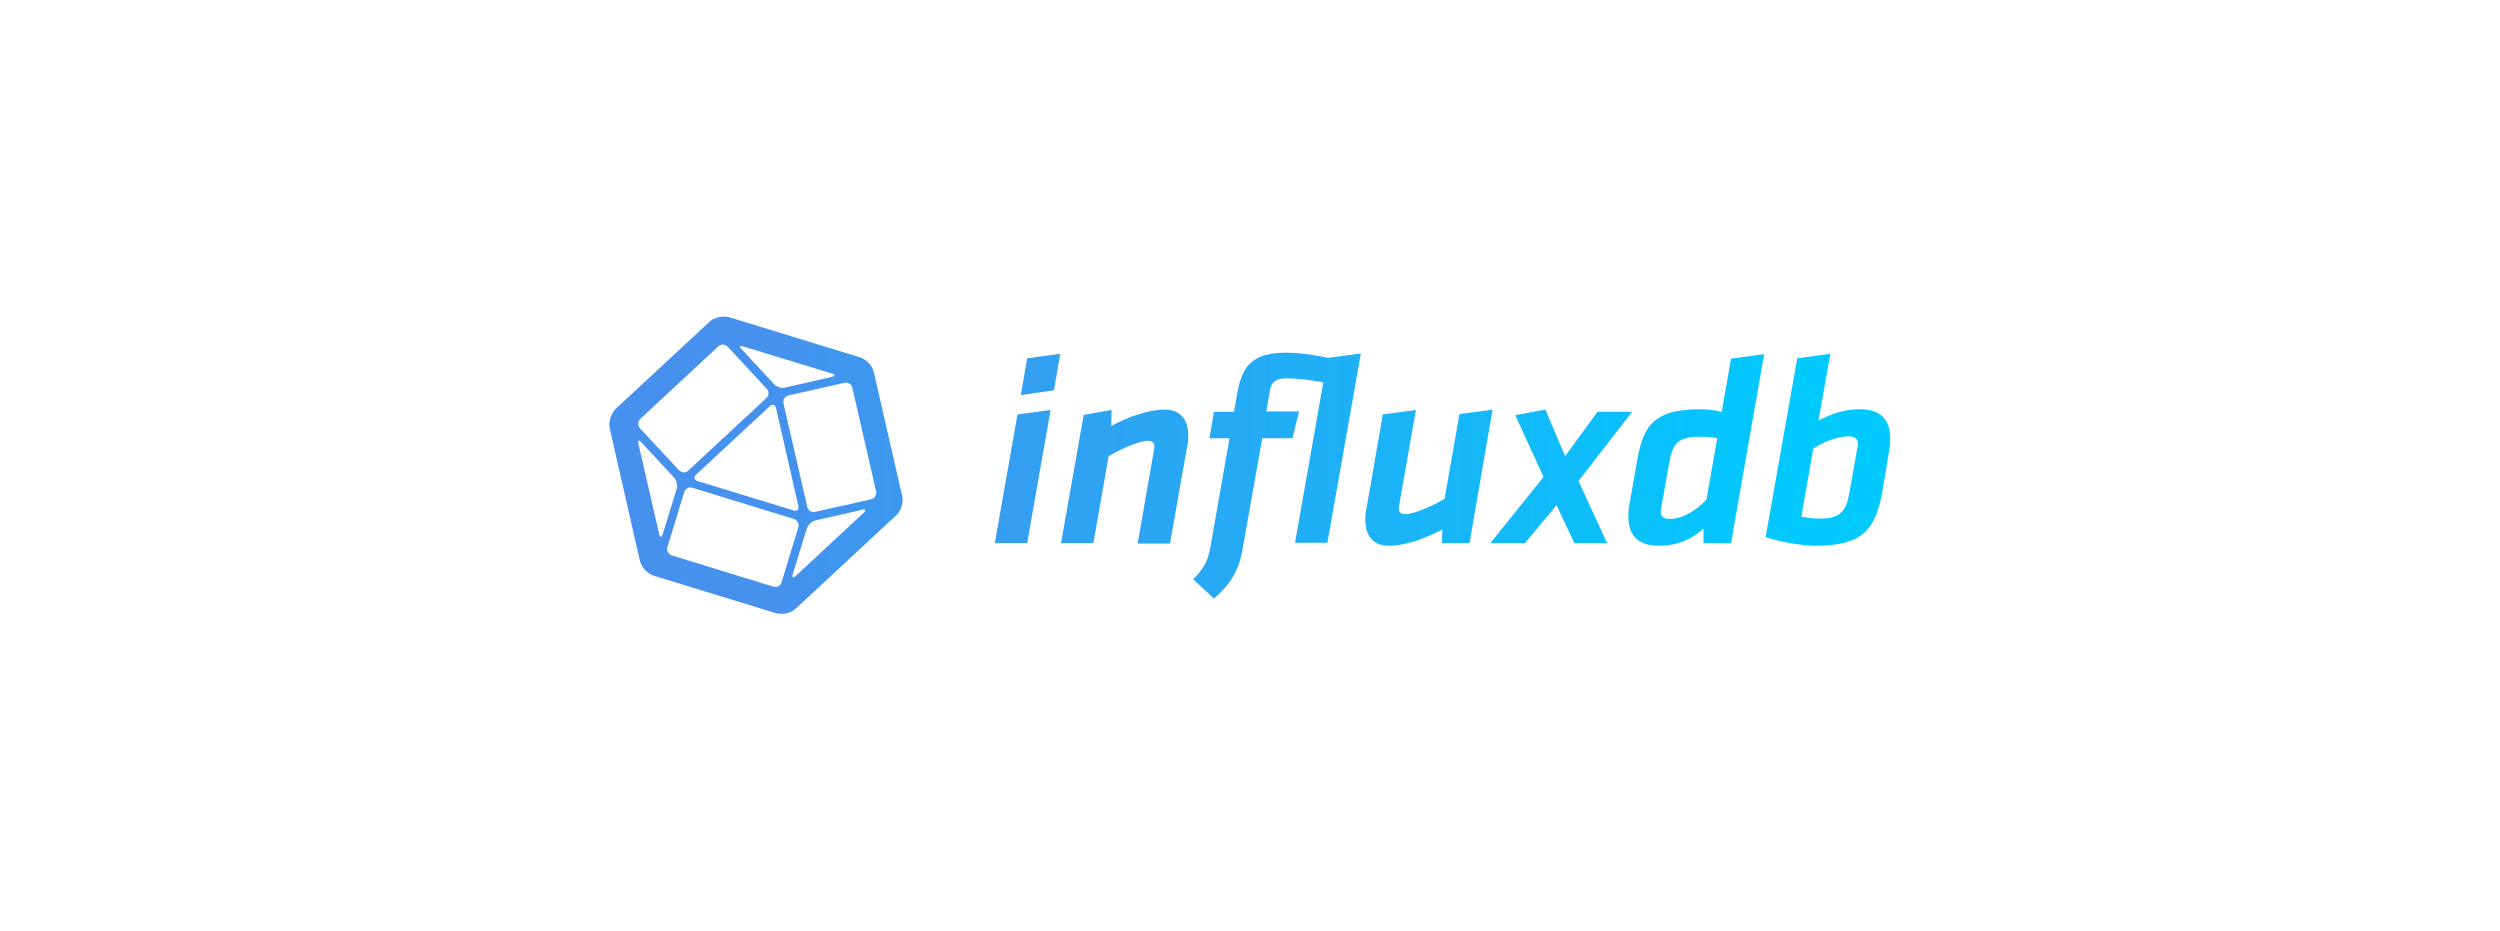
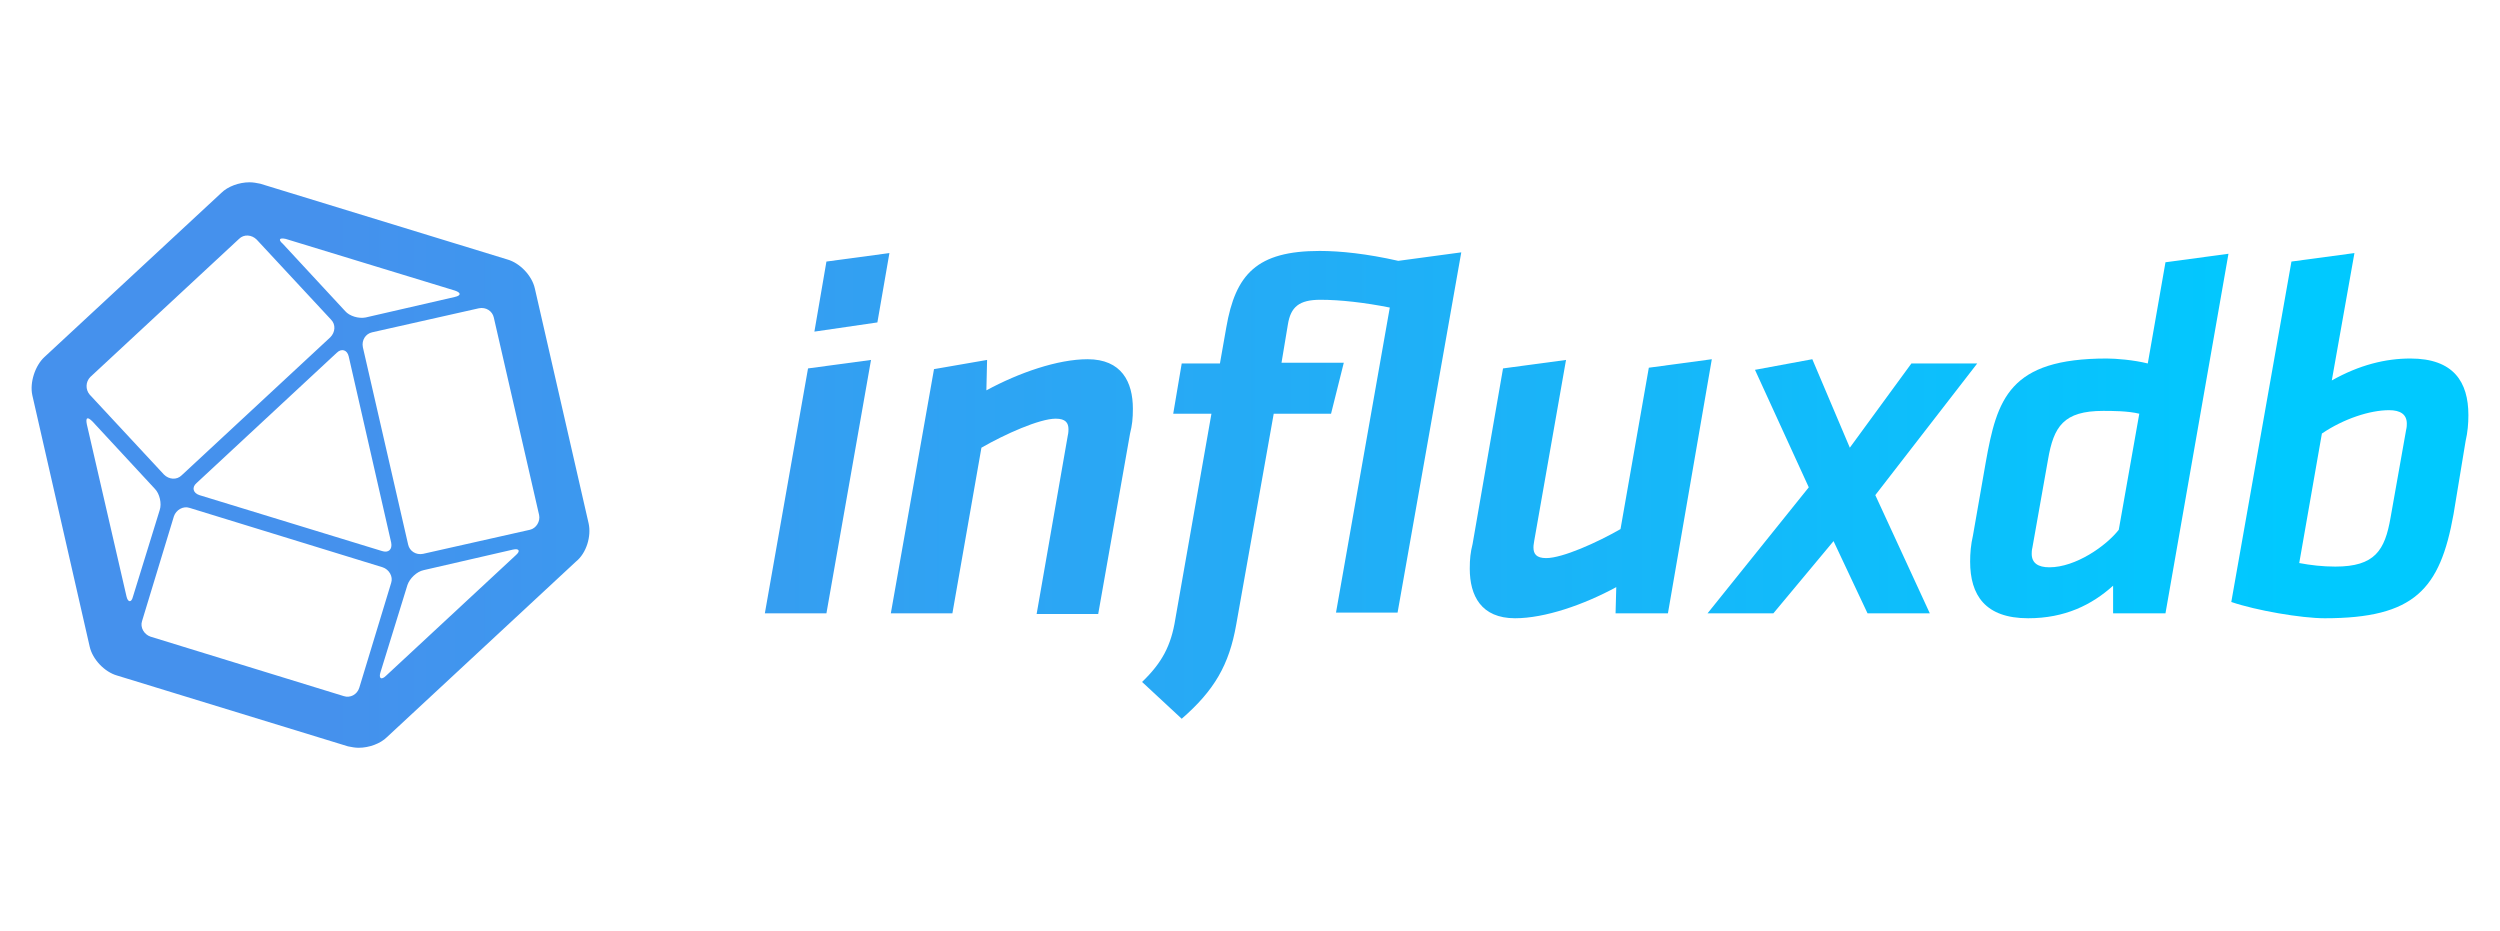
- <svg xmlns="http://www.w3.org/2000/svg" version="1.1" id="Layer_1" x="0px" y="0px" viewBox="0 0 672 250" style="enable-background:new 0 0 672 250;" xml:space="preserve">
-   <style type="text/css">
- 	.st0{fill:url(#symbol_1_);}
- 	.st1{fill:url(#SVGID_1_);}
- 	.st2{fill:url(#SVGID_2_);}
- 	.st3{fill:url(#SVGID_3_);}
- 	.st4{fill:url(#SVGID_4_);}
- 	.st5{fill:url(#SVGID_5_);}
- 	.st6{fill:url(#SVGID_6_);}
- 	.st7{fill:url(#SVGID_7_);}
- </style>
+ <svg xmlns="http://www.w3.org/2000/svg" width="672px" height="250px" version="1.1" xml:space="preserve" style="fill-rule:evenodd;clip-rule:evenodd;stroke-linejoin:round;stroke-miterlimit:2;">
  <g id="influxdb_logo">
-     <linearGradient id="symbol_1_" gradientUnits="userSpaceOnUse" x1="205.324" y1="125" x2="483.088" y2="125">
-       <stop offset="0" style="stop-color:#4591ED" />
-       <stop offset="1" style="stop-color:#00C9FF" />
-     </linearGradient>
-     <path id="symbol_2_" class="st0" d="M242.5,133.3l-7.6-33.2c-0.4-1.8-2.1-3.6-3.9-4.1l-34.9-10.7c-0.5-0.1-1-0.2-1.5-0.2   c-1.5,0-3.1,0.6-4,1.5l-25,23.2c-1.3,1.2-2.1,3.6-1.7,5.4l8.1,35.5c0.4,1.8,2.1,3.6,3.9,4.1l32.6,10c0.5,0.1,1,0.2,1.5,0.2   c1.5,0,3.1-0.6,4-1.5l26.7-24.8C242.2,137.5,242.9,135.1,242.5,133.3z M199.7,93.1l23.9,7.3c0.9,0.3,0.9,0.7,0,0.9l-12.6,2.9   c-1,0.2-2.3-0.2-2.9-0.9l-8.8-9.5C198.6,93.2,198.8,92.9,199.7,93.1z M214.6,136c0.2,1-0.4,1.5-1.3,1.2l-25.8-7.9   c-0.9-0.3-1.1-1.1-0.4-1.7l19.8-18.4c0.7-0.7,1.5-0.4,1.7,0.5L214.6,136z M172.1,112.6l21-19.5c0.7-0.7,1.8-0.6,2.5,0.1l10.5,11.3   c0.7,0.7,0.6,1.8-0.1,2.5l-21,19.5c-0.7,0.7-1.8,0.6-2.5-0.1L172,115.1C171.4,114.4,171.4,113.3,172.1,112.6z M177.2,143.6   l-5.6-24.3c-0.2-1,0.1-1.1,0.8-0.4l8.8,9.5c0.7,0.7,1,2.1,0.7,3l-3.8,12.3C177.9,144.5,177.4,144.5,177.2,143.6z M207.9,157.7   l-27.3-8.4c-0.9-0.3-1.5-1.3-1.2-2.2l4.5-14.8c0.3-0.9,1.3-1.5,2.2-1.2l27.3,8.4c0.9,0.3,1.5,1.3,1.2,2.2l-4.5,14.8   C209.8,157.5,208.8,158,207.9,157.7z M232.2,137.8l-18.3,17c-0.7,0.7-1.1,0.4-0.8-0.5l3.8-12.3c0.3-0.9,1.3-1.9,2.3-2.1l12.6-2.9   C232.7,136.8,232.9,137.2,232.2,137.8z M234.2,134.2l-15.1,3.4c-1,0.2-1.9-0.4-2.1-1.3l-6.4-27.9c-0.2-1,0.4-1.9,1.3-2.1l15.1-3.4   c1-0.2,1.9,0.4,2.1,1.3l6.4,27.9C235.7,133,235.1,134,234.2,134.2z" />
+     <path id="symbol_2_" d="M158.223,140.695l-14.458,-63.16c-0.761,-3.424 -3.995,-6.849 -7.419,-7.8l-66.394,-20.356c-0.951,-0.19 -1.903,-0.38 -2.854,-0.38c-2.853,-0 -5.897,1.141 -7.609,2.853l-47.561,44.136c-2.473,2.283 -3.995,6.849 -3.234,10.273l15.41,67.536c0.761,3.424 3.995,6.848 7.419,7.8l62.019,19.024c0.951,0.19 1.902,0.38 2.853,0.38c2.854,0 5.898,-1.141 7.61,-2.853l50.794,-47.18c2.854,-2.283 4.185,-6.849 3.424,-10.273Zm-81.423,-76.477l45.468,13.888c1.712,0.57 1.712,1.331 -0,1.712l-23.97,5.517c-1.903,0.38 -4.376,-0.381 -5.517,-1.712l-16.741,-18.073c-1.332,-1.142 -0.952,-1.712 0.76,-1.332Zm28.346,81.613c0.381,1.903 -0.761,2.854 -2.473,2.283l-49.082,-15.029c-1.712,-0.57 -2.093,-2.092 -0.761,-3.234l37.668,-35.004c1.331,-1.332 2.853,-0.761 3.234,0.951l11.414,50.033Zm-80.852,-44.516l39.951,-37.097c1.331,-1.332 3.424,-1.141 4.756,0.19l19.975,21.498c1.332,1.331 1.141,3.424 -0.19,4.756l-39.951,37.096c-1.332,1.332 -3.424,1.142 -4.756,-0.19l-19.975,-21.497c-1.142,-1.332 -1.142,-3.424 0.19,-4.756Zm9.702,58.975l-10.653,-46.229c-0.381,-1.902 0.19,-2.092 1.522,-0.761l16.741,18.073c1.332,1.332 1.902,3.995 1.332,5.707l-7.229,23.4c-0.381,1.522 -1.332,1.522 -1.713,-0.19Zm58.404,26.824l-51.935,-15.981c-1.713,-0.57 -2.854,-2.473 -2.283,-4.185l8.56,-28.156c0.571,-1.712 2.474,-2.853 4.186,-2.282l51.935,15.98c1.713,0.57 2.854,2.473 2.283,4.185l-8.56,28.156c-0.571,1.902 -2.474,2.853 -4.186,2.283Zm46.229,-37.858l-34.814,32.341c-1.332,1.331 -2.093,0.761 -1.522,-0.952l7.229,-23.399c0.571,-1.712 2.473,-3.615 4.375,-3.995l23.971,-5.517c1.712,-0.381 2.092,0.38 0.761,1.522Zm3.804,-6.849l-28.726,6.468c-1.902,0.381 -3.614,-0.761 -3.995,-2.473l-12.175,-53.077c-0.381,-1.902 0.761,-3.615 2.473,-3.995l28.726,-6.468c1.903,-0.381 3.615,0.761 3.995,2.473l12.176,53.077c0.38,1.712 -0.761,3.615 -2.474,3.995Z" style="fill:url(#_Linear1);fill-rule:nonzero;" />
    <g id="type_2_">
      <g>
-         <linearGradient id="SVGID_1_" gradientUnits="userSpaceOnUse" x1="205.324" y1="120.538" x2="483.088" y2="120.538">
-           <stop offset="0" style="stop-color:#4591ED" />
-           <stop offset="1" style="stop-color:#00C9FF" />
-         </linearGradient>
-         <path class="st1" d="M273.5,111.4l8.9-1.2l-6.3,35.8h-8.7L273.5,111.4z M276.1,96.3l8.9-1.2l-1.7,9.8l-8.9,1.3L276.1,96.3z" />
-         <linearGradient id="SVGID_2_" gradientUnits="userSpaceOnUse" x1="205.324" y1="127.991" x2="483.088" y2="127.991">
-           <stop offset="0" style="stop-color:#4591ED" />
-           <stop offset="1" style="stop-color:#00C9FF" />
-         </linearGradient>
-         <path class="st2" d="M310.2,120.9c0.1-0.4,0.1-0.8,0.1-0.9c0-0.9-0.4-1.5-1.8-1.5c-2.3,0-7.2,2.2-10.5,4.1l-4.1,23.4h-8.7     l6.1-34.5l7.5-1.3l-0.1,4.3c4.6-2.5,10.1-4.4,14.3-4.4c4.8,0,6.4,3.2,6.4,7c0,1.4-0.1,2.3-0.4,3.5l-4.5,25.5h-8.7L310.2,120.9z" />
-         <linearGradient id="SVGID_3_" gradientUnits="userSpaceOnUse" x1="205.324" y1="127.918" x2="483.088" y2="127.918">
-           <stop offset="0" style="stop-color:#4591ED" />
-           <stop offset="1" style="stop-color:#00C9FF" />
-         </linearGradient>
-         <path class="st3" d="M347.4,117.8h-8.1l-5.3,29.8c-1,5.7-3.1,9.3-7.7,13.3l-5.6-5.2c2.8-2.7,4.1-5.1,4.7-8.9l5.1-29h-5.4l1.2-7.1     h5.4l0.9-5.1c1.3-7.5,4.3-10.8,13.2-10.8c2.9,0,6.7,0.4,11.1,1.4l8.9-1.2l-9,50.9h-8.7l7.6-43.1c-3.5-0.7-7-1.1-9.8-1.1     c-3,0-4.2,1-4.6,3.5l-0.9,5.4h8.8L347.4,117.8z" />
-         <linearGradient id="SVGID_4_" gradientUnits="userSpaceOnUse" x1="205.324" y1="128.425" x2="483.088" y2="128.425">
-           <stop offset="0" style="stop-color:#4591ED" />
-           <stop offset="1" style="stop-color:#00C9FF" />
-         </linearGradient>
-         <path class="st4" d="M376.1,135.8c-0.1,0.5-0.1,0.8-0.1,0.9c0,0.9,0.4,1.5,1.8,1.5c2.3,0,7.2-2.2,10.5-4.1l4-22.8l8.9-1.2     L395,146h-7.4l0.1-3.7c-4.6,2.5-10.1,4.4-14.3,4.4c-4.8,0-6.4-3.2-6.4-7c0-1.4,0.1-2.3,0.4-3.5l4.3-24.8l8.9-1.2L376.1,135.8z" />
-         <linearGradient id="SVGID_5_" gradientUnits="userSpaceOnUse" x1="205.324" y1="128.063" x2="483.088" y2="128.063">
-           <stop offset="0" style="stop-color:#4591ED" />
-           <stop offset="1" style="stop-color:#00C9FF" />
-         </linearGradient>
-         <path class="st5" d="M414.9,128.2l-7.6-16.6l8.1-1.5l5.3,12.5l8.7-11.9h9.3l-14.4,18.6L432,146h-8.8l-4.8-10.2l-8.5,10.2h-9.3     L414.9,128.2z" />
-         <linearGradient id="SVGID_6_" gradientUnits="userSpaceOnUse" x1="205.324" y1="120.9" x2="483.088" y2="120.9">
-           <stop offset="0" style="stop-color:#4591ED" />
-           <stop offset="1" style="stop-color:#00C9FF" />
-         </linearGradient>
-         <path class="st6" d="M465.3,146h-7.4v-3.9c-3,2.7-6.8,4.6-12,4.6c-6.1,0-8.2-3.3-8.2-8c0-1.2,0.1-2.4,0.4-3.7l1.8-10.3     c1.6-9,3.3-14.7,17.1-14.7c1.3,0,3.8,0.2,5.8,0.7l2.5-14.3l8.9-1.2L465.3,146z M461.6,117.8c-1.6-0.4-3.9-0.4-5.1-0.4     c-5.6,0-7,2.2-7.8,6.9l-2.2,12.4c-0.1,0.4-0.1,0.7-0.1,0.9c0,1.3,0.9,1.9,2.5,1.9c3.7,0,8-3,9.8-5.3L461.6,117.8z" />
-         <linearGradient id="SVGID_7_" gradientUnits="userSpaceOnUse" x1="205.324" y1="120.9" x2="483.088" y2="120.9">
-           <stop offset="0" style="stop-color:#4591ED" />
-           <stop offset="1" style="stop-color:#00C9FF" />
-         </linearGradient>
-         <path class="st7" d="M483.1,96.3l8.9-1.2l-3.2,18c3.9-2.2,7.6-3.1,11.1-3.1c6.1,0,8.2,3.3,8.2,8c0,1.2-0.1,2.4-0.4,3.7L506,132     c-1.9,10.6-5.5,14.7-18.2,14.7c-3.3,0-9.7-1.1-13.2-2.3L483.1,96.3z M484.2,138.9c1.6,0.3,3.3,0.5,5.1,0.5c5.6,0,7-2.3,7.8-6.9     l2.2-12.4c0.1-0.4,0.1-0.7,0.1-0.9c0-1.3-0.9-1.9-2.5-1.9c-2.7,0-6.4,1.2-9.5,3.3L484.2,138.9z" />
+         <path d="M217.198,99.032l16.931,-2.283l-11.985,68.106l-16.551,0l11.605,-65.823Zm4.946,-28.726l16.932,-2.283l-3.234,18.644l-16.932,2.473l3.234,-18.834Z" style="fill:url(#_Linear2);fill-rule:nonzero;" />
+         <path d="M287.016,117.105c0.191,-0.761 0.191,-1.522 0.191,-1.712c-0,-1.712 -0.761,-2.854 -3.425,-2.854c-4.375,0 -13.697,4.186 -19.975,7.8l-7.8,44.516l-16.551,0l11.605,-65.633l14.268,-2.473l-0.19,8.181c8.751,-4.756 19.214,-8.371 27.204,-8.371c9.132,0 12.176,6.088 12.176,13.317c-0,2.663 -0.191,4.375 -0.761,6.658l-8.561,48.512l-16.551,-0l8.37,-47.941Z" style="fill:url(#_Linear3);fill-rule:nonzero;" />
+         <path d="M357.786,111.208l-15.41,-0l-10.082,56.691c-1.903,10.844 -5.898,17.693 -14.649,25.302l-10.653,-9.892c5.326,-5.137 7.8,-9.703 8.941,-16.932l9.702,-55.169l-10.273,-0l2.283,-13.508l10.273,0l1.712,-9.702c2.473,-14.268 8.181,-20.546 25.112,-20.546c5.517,0 12.746,0.761 21.117,2.664l16.931,-2.283l-17.121,96.832l-16.551,0l14.458,-81.994c-6.659,-1.331 -13.317,-2.092 -18.644,-2.092c-5.707,-0 -7.99,1.902 -8.751,6.658l-1.712,10.273l16.741,0l-3.424,13.698Z" style="fill:url(#_Linear4);fill-rule:nonzero;" />
+         <path d="M412.385,145.451c-0.19,0.951 -0.19,1.522 -0.19,1.712c-0,1.712 0.761,2.854 3.424,2.854c4.376,-0 13.697,-4.186 19.975,-7.8l7.61,-43.375l16.931,-2.283l-11.795,68.296l-14.077,0l0.19,-7.038c-8.751,4.756 -19.214,8.37 -27.205,8.37c-9.131,0 -12.175,-6.088 -12.175,-13.317c0,-2.663 0.19,-4.375 0.761,-6.658l8.18,-47.18l16.932,-2.283l-8.561,48.702Z" style="fill:url(#_Linear5);fill-rule:nonzero;" />
+         <path d="M486.198,130.993l-14.458,-31.58l15.41,-2.854l10.082,23.78l16.551,-22.639l17.693,0l-27.395,35.385l14.648,31.77l-16.741,0l-9.131,-19.404l-16.171,19.404l-17.692,0l27.204,-33.862Z" style="fill:url(#_Linear6);fill-rule:nonzero;" />
+         <path d="M582.08,164.855l-14.078,0l-0,-7.419c-5.707,5.137 -12.937,8.751 -22.829,8.751c-11.605,0 -15.6,-6.278 -15.6,-15.219c0,-2.283 0.19,-4.566 0.761,-7.039l3.424,-19.595c3.044,-17.121 6.278,-27.965 32.532,-27.965c2.473,-0 7.229,0.38 11.034,1.331l4.756,-27.204l16.931,-2.283l-16.931,96.642Zm-7.039,-53.647c-3.044,-0.761 -7.42,-0.761 -9.703,-0.761c-10.653,-0 -13.316,4.185 -14.838,13.126l-4.186,23.59c-0.19,0.761 -0.19,1.332 -0.19,1.712c0,2.473 1.712,3.615 4.756,3.615c7.039,-0 15.219,-5.707 18.644,-10.083l5.517,-31.199Z" style="fill:url(#_Linear7);fill-rule:nonzero;" />
+         <path d="M615.942,70.306l16.932,-2.283l-6.088,34.243c7.42,-4.185 14.458,-5.897 21.117,-5.897c11.605,-0 15.6,6.278 15.6,15.219c-0,2.283 -0.191,4.566 -0.761,7.039l-3.234,19.595c-3.615,20.165 -10.464,27.965 -34.624,27.965c-6.278,0 -18.454,-2.093 -25.112,-4.375l16.17,-91.506Zm2.093,81.042c3.044,0.571 6.278,0.952 9.702,0.952c10.654,-0 13.317,-4.376 14.839,-13.127l4.185,-23.59c0.191,-0.761 0.191,-1.332 0.191,-1.712c-0,-2.473 -1.713,-3.615 -4.756,-3.615c-5.137,0 -12.176,2.283 -18.073,6.278l-6.088,34.814Z" style="fill:url(#_Linear8);fill-rule:nonzero;" />
      </g>
    </g>
  </g>
+   <defs>
+     <linearGradient id="_Linear1" x1="0" y1="0" x2="1" y2="0" gradientUnits="userSpaceOnUse" gradientTransform="matrix(528.421,0,0,528.421,87.4992,124.905)">
+       <stop offset="0" style="stop-color:#4591ed;stop-opacity:1" />
+       <stop offset="1" style="stop-color:#00c9ff;stop-opacity:1" />
+     </linearGradient>
+     <linearGradient id="_Linear2" x1="0" y1="0" x2="1" y2="0" gradientUnits="userSpaceOnUse" gradientTransform="matrix(528.421,0,0,528.421,87.4992,116.417)">
+       <stop offset="0" style="stop-color:#4591ed;stop-opacity:1" />
+       <stop offset="1" style="stop-color:#00c9ff;stop-opacity:1" />
+     </linearGradient>
+     <linearGradient id="_Linear3" x1="0" y1="0" x2="1" y2="0" gradientUnits="userSpaceOnUse" gradientTransform="matrix(528.421,0,0,528.421,87.4992,130.595)">
+       <stop offset="0" style="stop-color:#4591ed;stop-opacity:1" />
+       <stop offset="1" style="stop-color:#00c9ff;stop-opacity:1" />
+     </linearGradient>
+     <linearGradient id="_Linear4" x1="0" y1="0" x2="1" y2="0" gradientUnits="userSpaceOnUse" gradientTransform="matrix(528.421,0,0,528.421,87.4992,130.457)">
+       <stop offset="0" style="stop-color:#4591ed;stop-opacity:1" />
+       <stop offset="1" style="stop-color:#00c9ff;stop-opacity:1" />
+     </linearGradient>
+     <linearGradient id="_Linear5" x1="0" y1="0" x2="1" y2="0" gradientUnits="userSpaceOnUse" gradientTransform="matrix(528.421,0,0,528.421,87.4992,131.42)">
+       <stop offset="0" style="stop-color:#4591ed;stop-opacity:1" />
+       <stop offset="1" style="stop-color:#00c9ff;stop-opacity:1" />
+     </linearGradient>
+     <linearGradient id="_Linear6" x1="0" y1="0" x2="1" y2="0" gradientUnits="userSpaceOnUse" gradientTransform="matrix(528.421,0,0,528.421,87.4992,130.732)">
+       <stop offset="0" style="stop-color:#4591ed;stop-opacity:1" />
+       <stop offset="1" style="stop-color:#00c9ff;stop-opacity:1" />
+     </linearGradient>
+     <linearGradient id="_Linear7" x1="0" y1="0" x2="1" y2="0" gradientUnits="userSpaceOnUse" gradientTransform="matrix(528.421,0,0,528.421,87.4992,117.105)">
+       <stop offset="0" style="stop-color:#4591ed;stop-opacity:1" />
+       <stop offset="1" style="stop-color:#00c9ff;stop-opacity:1" />
+     </linearGradient>
+     <linearGradient id="_Linear8" x1="0" y1="0" x2="1" y2="0" gradientUnits="userSpaceOnUse" gradientTransform="matrix(528.421,0,0,528.421,87.4992,117.105)">
+       <stop offset="0" style="stop-color:#4591ed;stop-opacity:1" />
+       <stop offset="1" style="stop-color:#00c9ff;stop-opacity:1" />
+     </linearGradient>
+   </defs>
</svg>
